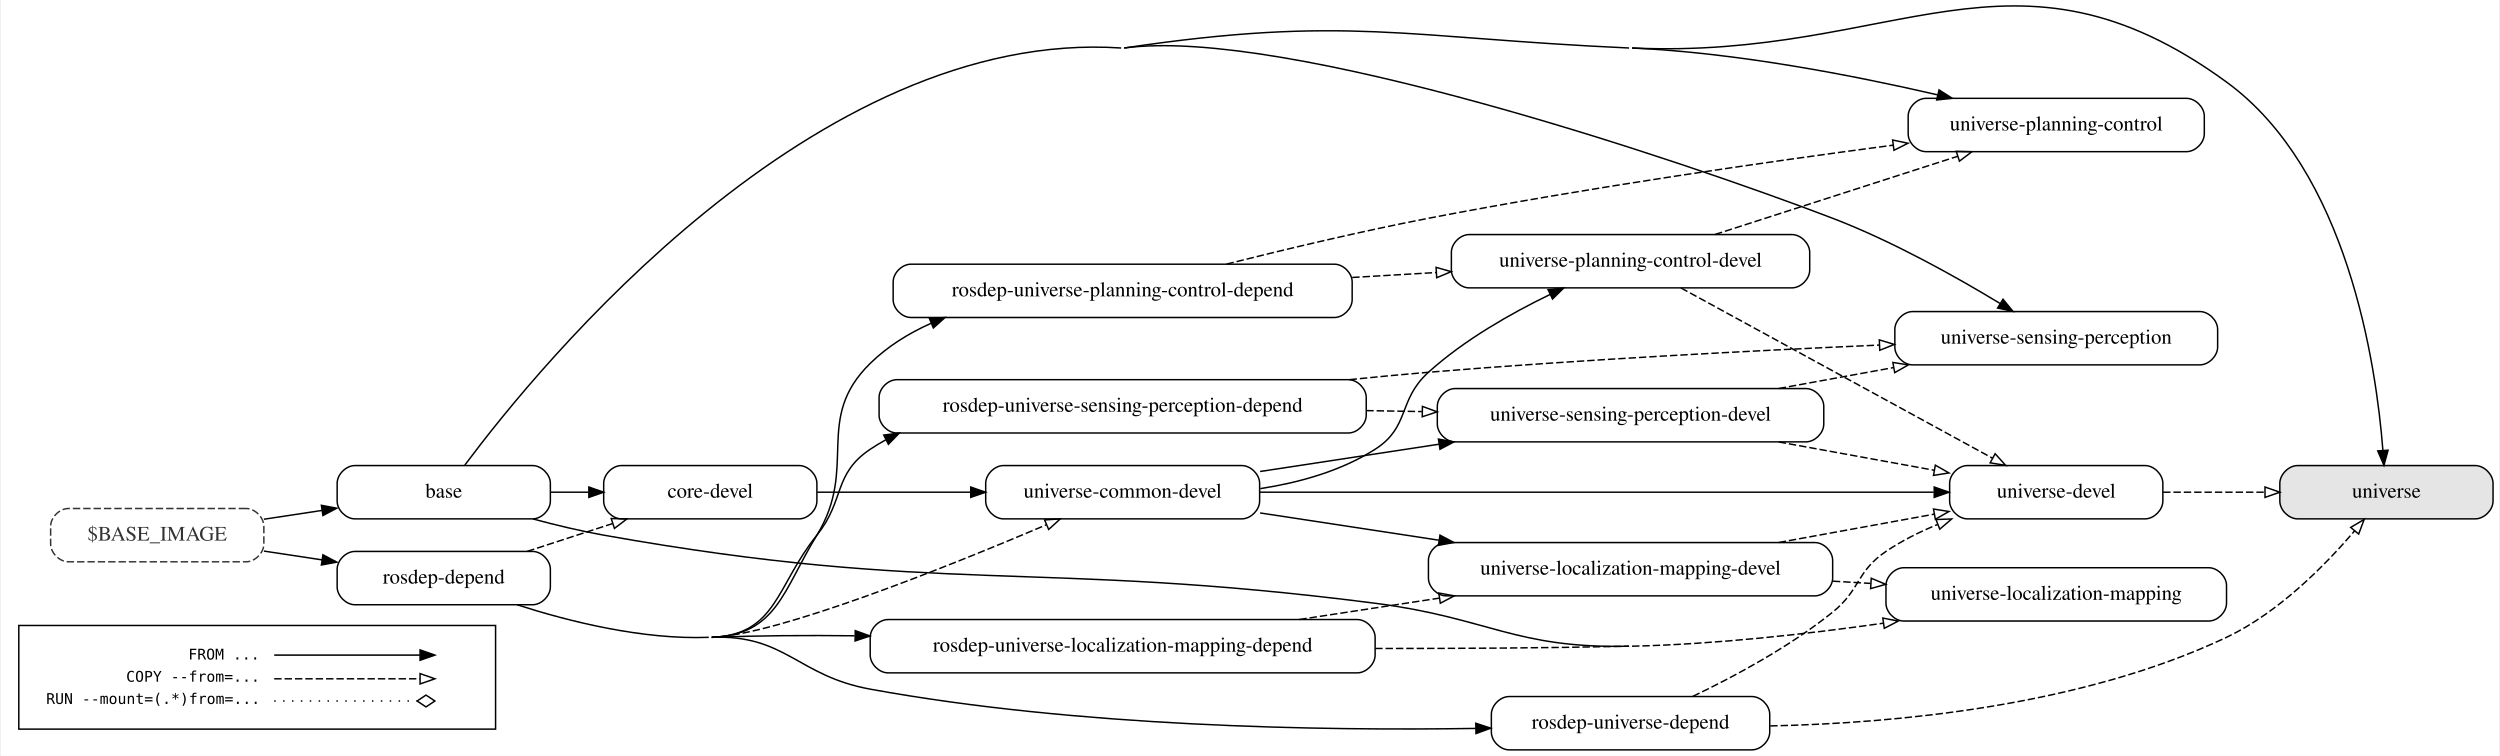
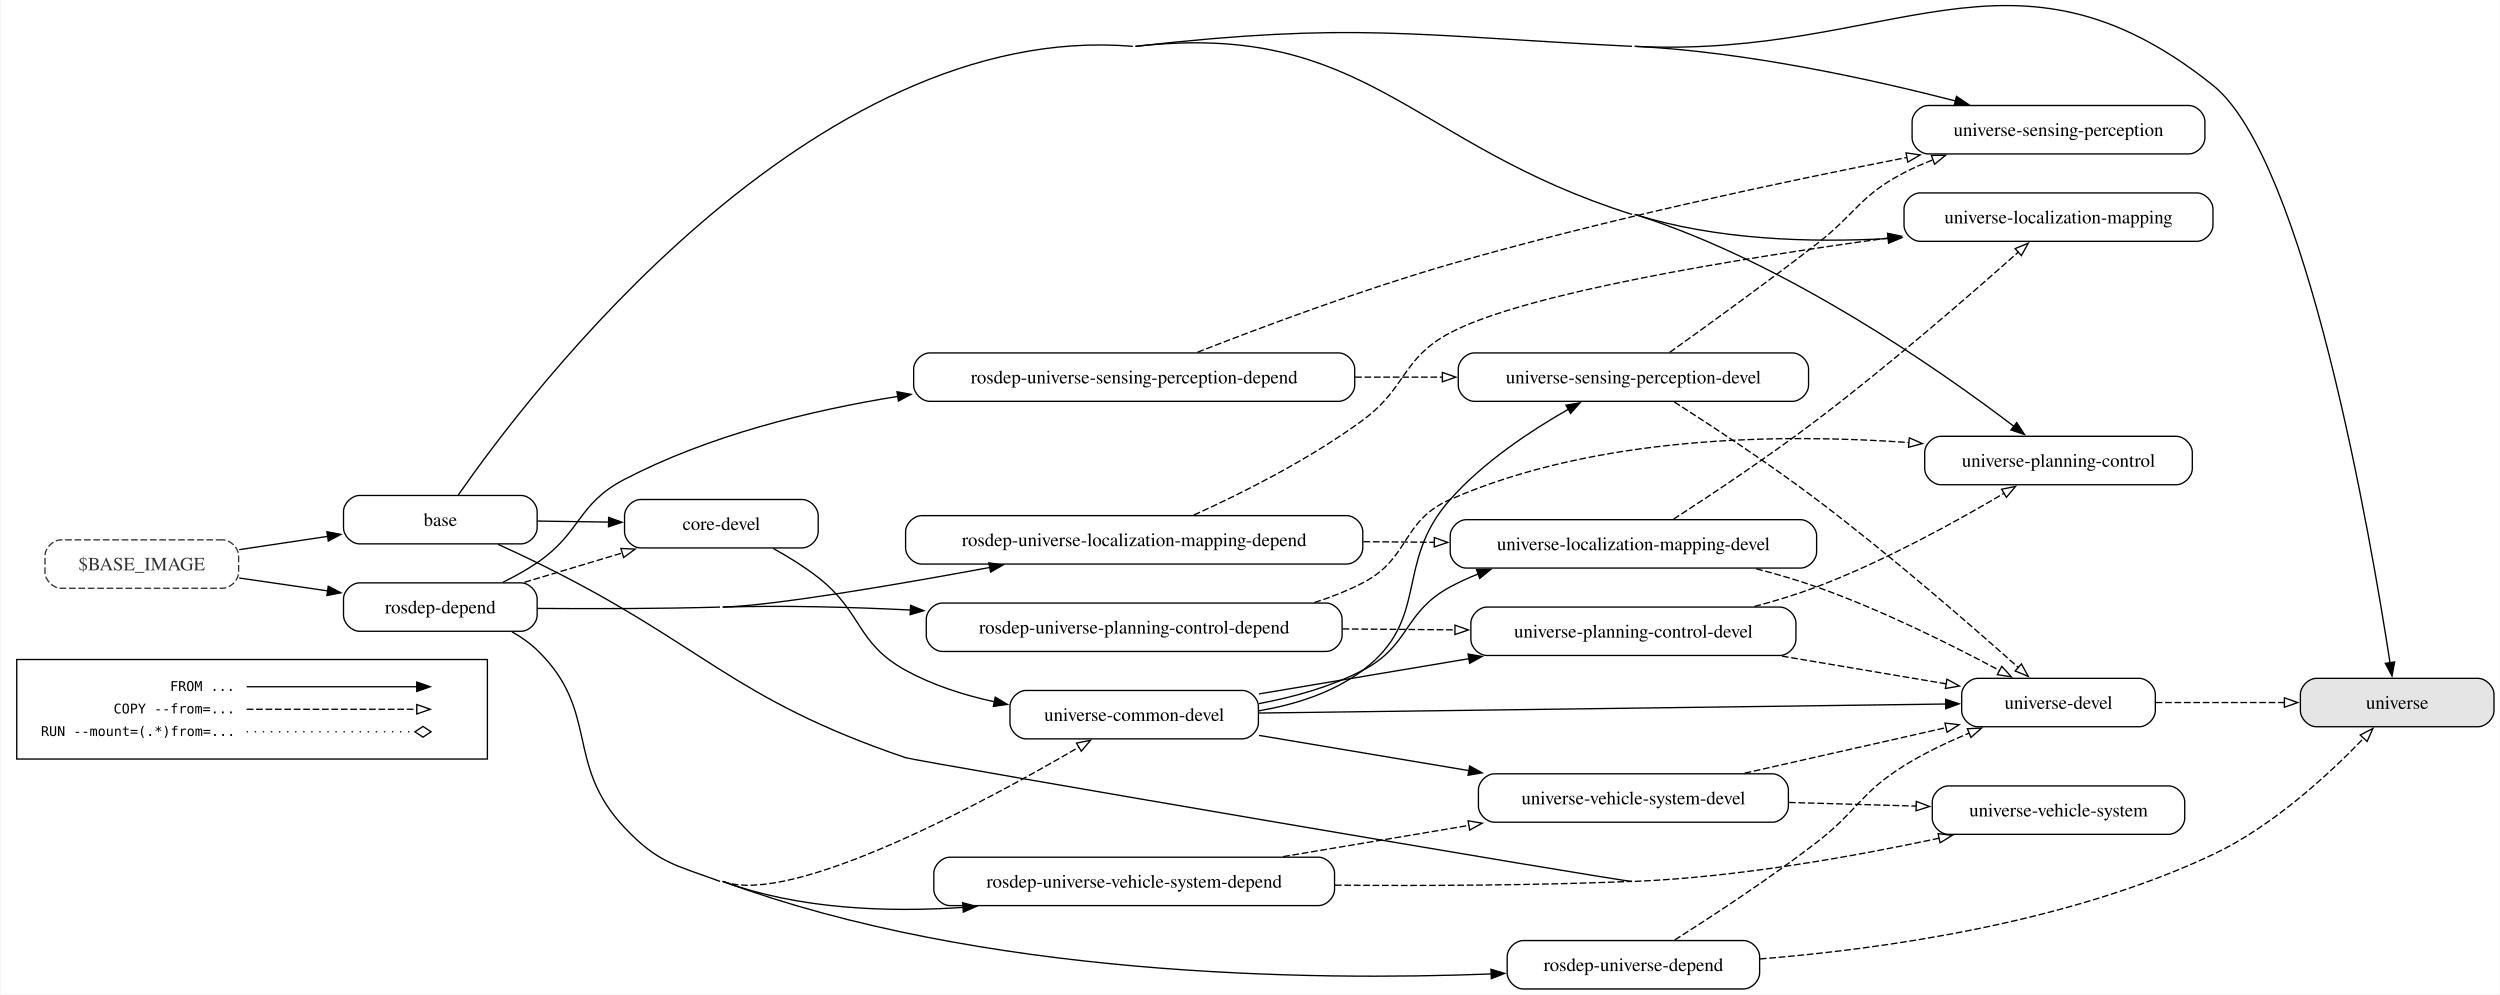
- <svg xmlns="http://www.w3.org/2000/svg" width="1687pt" height="510pt" viewBox="0.00 0.00 1687.00 510.42">
-   <g id="graph0" class="graph" transform="scale(1 1) rotate(0) translate(4 506.42)">
-     <polygon fill="white" stroke="transparent" points="-4,4 -4,-506.42 1683,-506.42 1683,4 -4,4" />
+ <svg xmlns="http://www.w3.org/2000/svg" width="1858pt" height="739pt" viewBox="0.00 0.00 1858.25 739.46">
+   <g id="graph0" class="graph" transform="scale(1 1) rotate(0) translate(4 735.46)">
+     <polygon fill="white" stroke="none" points="-4,4 -4,-735.46 1854.25,-735.46 1854.25,4 -4,4" />
    <g id="clust1" class="cluster">
-       <polygon fill="none" stroke="black" points="8,-14 8,-84 330,-84 330,-14 8,-14" />
+       <polygon fill="none" stroke="black" points="8,-171 8,-245 358,-245 358,-171 8,-171" />
    </g>
    <g id="node1" class="node">
-       <text text-anchor="start" x="122.5" y="-61" font-family="monospace" font-size="10.00">FROM ... </text>
-       <text text-anchor="start" x="80.5" y="-46" font-family="monospace" font-size="10.00">COPY --from=... </text>
-       <text text-anchor="start" x="26.5" y="-31" font-family="monospace" font-size="10.00">RUN --mount=(.*)from=... </text>
+       <text text-anchor="start" x="122" y="-221.62" font-family="monospace" font-size="10.00">FROM ... </text>
+       <text text-anchor="start" x="80" y="-204.88" font-family="monospace" font-size="10.00">COPY --from=... </text>
+       <text text-anchor="start" x="26" y="-188.12" font-family="monospace" font-size="10.00">RUN --mount=(.*)from=... </text>
    </g>
    <g id="node2" class="node">
-       <text text-anchor="start" x="292" y="-61" font-family="monospace" font-size="10.00"> </text>
-       <text text-anchor="start" x="292" y="-46" font-family="monospace" font-size="10.00"> </text>
-       <text text-anchor="start" x="292" y="-31" font-family="monospace" font-size="10.00"> </text>
+       <text text-anchor="start" x="320" y="-221.62" font-family="monospace" font-size="10.00"> </text>
+       <text text-anchor="start" x="320" y="-204.88" font-family="monospace" font-size="10.00"> </text>
+       <text text-anchor="start" x="320" y="-188.12" font-family="monospace" font-size="10.00"> </text>
    </g>
    <g id="edge1" class="edge">
-       <path fill="none" stroke="black" d="M180.5,-64C225.14,-64 238.79,-64 278.83,-64" />
-       <polygon fill="black" stroke="black" points="279,-67.5 289,-64 279,-60.5 279,-67.5" />
+       <path fill="none" stroke="black" d="M179,-224.75C236.38,-224.75 253.5,-224.75 305.69,-224.75" />
+       <polygon fill="black" stroke="black" points="305.49,-228.25 315.49,-224.75 305.49,-221.25 305.49,-228.25" />
    </g>
    <g id="edge2" class="edge">
-       <path fill="none" stroke="black" stroke-dasharray="5,2" d="M180.5,-48C225.14,-48 238.79,-48 278.83,-48" />
-       <polygon fill="none" stroke="black" points="279,-51.5 289,-48 279,-44.5 279,-51.5" />
+       <path fill="none" stroke="black" stroke-dasharray="5,2" d="M179,-208C236.38,-208 253.5,-208 305.69,-208" />
+       <polygon fill="none" stroke="black" points="305.49,-211.5 315.49,-208 305.49,-204.5 305.49,-211.5" />
    </g>
    <g id="edge3" class="edge">
-       <path fill="none" stroke="black" stroke-dasharray="1,5" d="M180.5,-33C224.39,-33 238.32,-33 276.83,-33" />
-       <polygon fill="none" stroke="black" points="277,-33 283,-29 289,-33 283,-37 277,-33" />
+       <path fill="none" stroke="black" stroke-dasharray="1,5" d="M179,-191.25C235.78,-191.25 253.14,-191.25 304.07,-191.25" />
+       <polygon fill="none" stroke="black" points="304.1,-191.25 310.1,-187.25 316.1,-191.25 310.1,-195.25 304.1,-191.25" />
    </g>
    <g id="node3" class="node">
-       <path fill="none" stroke="#333333" stroke-dasharray="5,2" d="M161.5,-163C161.5,-163 41.5,-163 41.5,-163 35.5,-163 29.5,-157 29.5,-151 29.5,-151 29.5,-139 29.5,-139 29.5,-133 35.5,-127 41.5,-127 41.5,-127 161.5,-127 161.5,-127 167.5,-127 173.5,-133 173.5,-139 173.5,-139 173.5,-151 173.5,-151 173.5,-157 167.5,-163 161.5,-163" />
-       <text text-anchor="middle" x="101.5" y="-141.3" font-family="Times,serif" font-size="14.00" fill="#333333">$BASE_IMAGE</text>
+       <path fill="none" stroke="#333333" stroke-dasharray="5,2" d="M161,-334C161,-334 41,-334 41,-334 35,-334 29,-328 29,-322 29,-322 29,-310 29,-310 29,-304 35,-298 41,-298 41,-298 161,-298 161,-298 167,-298 173,-304 173,-310 173,-310 173,-322 173,-322 173,-328 167,-334 161,-334" />
+       <text text-anchor="middle" x="101" y="-311.32" font-family="Times,serif" font-size="14.00" fill="#333333">$BASE_IMAGE</text>
    </g>
    <g id="node4" class="node">
-       <path fill="none" stroke="black" d="M355,-192C355,-192 235,-192 235,-192 229,-192 223,-186 223,-180 223,-180 223,-168 223,-168 223,-162 229,-156 235,-156 235,-156 355,-156 355,-156 361,-156 367,-162 367,-168 367,-168 367,-180 367,-180 367,-186 361,-192 355,-192" />
-       <text text-anchor="middle" x="295" y="-170.3" font-family="Times,serif" font-size="14.00">base</text>
+       <path fill="none" stroke="black" d="M383,-367C383,-367 263,-367 263,-367 257,-367 251,-361 251,-355 251,-355 251,-343 251,-343 251,-337 257,-331 263,-331 263,-331 383,-331 383,-331 389,-331 395,-337 395,-343 395,-343 395,-355 395,-355 395,-361 389,-367 383,-367" />
+       <text text-anchor="middle" x="323" y="-344.32" font-family="Times,serif" font-size="14.00">base</text>
    </g>
    <g id="edge4" class="edge">
-       <path fill="none" stroke="black" d="M173.54,-155.76C186.34,-157.7 199.78,-159.73 212.85,-161.71" />
-       <polygon fill="black" stroke="black" points="212.35,-165.17 222.76,-163.21 213.4,-158.25 212.35,-165.17" />
+       <path fill="none" stroke="black" d="M173.43,-326.71C194.48,-329.87 217.68,-333.35 239.37,-336.61" />
+       <polygon fill="black" stroke="black" points="238.65,-340.04 249.06,-338.06 239.69,-333.11 238.65,-340.04" />
    </g>
    <g id="node5" class="node">
-       <path fill="none" stroke="black" d="M355,-134C355,-134 235,-134 235,-134 229,-134 223,-128 223,-122 223,-122 223,-110 223,-110 223,-104 229,-98 235,-98 235,-98 355,-98 355,-98 361,-98 367,-104 367,-110 367,-110 367,-122 367,-122 367,-128 361,-134 355,-134" />
-       <text text-anchor="middle" x="295" y="-112.3" font-family="Times,serif" font-size="14.00">rosdep-depend</text>
+       <path fill="none" stroke="black" d="M383,-302C383,-302 263,-302 263,-302 257,-302 251,-296 251,-290 251,-290 251,-278 251,-278 251,-272 257,-266 263,-266 263,-266 383,-266 383,-266 389,-266 395,-272 395,-278 395,-278 395,-290 395,-290 395,-296 389,-302 383,-302" />
+       <text text-anchor="middle" x="323" y="-279.32" font-family="Times,serif" font-size="14.00">rosdep-depend</text>
    </g>
    <g id="edge5" class="edge">
-       <path fill="none" stroke="black" d="M173.54,-134.24C186.34,-132.3 199.78,-130.27 212.85,-128.29" />
-       <polygon fill="black" stroke="black" points="213.4,-131.75 222.76,-126.79 212.35,-124.83 213.4,-131.75" />
+       <path fill="none" stroke="black" d="M173.43,-305.61C194.48,-302.55 217.68,-299.17 239.37,-296.02" />
+       <polygon fill="black" stroke="black" points="239.66,-299.51 249.06,-294.61 238.66,-292.59 239.66,-299.51" />
    </g>
    <g id="node6" class="node">
-       <path fill="none" stroke="black" d="M535,-192C535,-192 415,-192 415,-192 409,-192 403,-186 403,-180 403,-180 403,-168 403,-168 403,-162 409,-156 415,-156 415,-156 535,-156 535,-156 541,-156 547,-162 547,-168 547,-168 547,-180 547,-180 547,-186 541,-192 535,-192" />
-       <text text-anchor="middle" x="475" y="-170.3" font-family="Times,serif" font-size="14.00">core-devel</text>
+       <path fill="none" stroke="black" d="M592,-364C592,-364 472,-364 472,-364 466,-364 460,-358 460,-352 460,-352 460,-340 460,-340 460,-334 466,-328 472,-328 472,-328 592,-328 592,-328 598,-328 604,-334 604,-340 604,-340 604,-352 604,-352 604,-358 598,-364 592,-364" />
+       <text text-anchor="middle" x="532" y="-341.32" font-family="Times,serif" font-size="14.00">core-devel</text>
    </g>
    <g id="edge6" class="edge">
-       <path fill="none" stroke="black" d="M367.12,-174C375.61,-174 384.33,-174 392.94,-174" />
-       <polygon fill="black" stroke="black" points="393,-177.5 403,-174 393,-170.5 393,-177.5" />
+       <path fill="none" stroke="black" d="M395.24,-347.97C412.31,-347.72 430.69,-347.45 448.24,-347.2" />
+       <polygon fill="black" stroke="black" points="448.17,-350.7 458.12,-347.06 448.07,-343.7 448.17,-350.7" />
    </g>
    <g id="node7" class="node">
-       <path fill="none" stroke="black" d="M1481,-296C1481,-296 1287,-296 1287,-296 1281,-296 1275,-290 1275,-284 1275,-284 1275,-272 1275,-272 1275,-266 1281,-260 1287,-260 1287,-260 1481,-260 1481,-260 1487,-260 1493,-266 1493,-272 1493,-272 1493,-284 1493,-284 1493,-290 1487,-296 1481,-296" />
-       <text text-anchor="middle" x="1384" y="-274.3" font-family="Times,serif" font-size="14.00">universe-sensing-perception</text>
+       <path fill="none" stroke="black" d="M1623.25,-657C1623.25,-657 1429.5,-657 1429.5,-657 1423.5,-657 1417.5,-651 1417.5,-645 1417.5,-645 1417.5,-633 1417.5,-633 1417.5,-627 1423.5,-621 1429.5,-621 1429.5,-621 1623.25,-621 1623.25,-621 1629.25,-621 1635.25,-627 1635.25,-633 1635.25,-633 1635.25,-645 1635.25,-645 1635.25,-651 1629.25,-657 1623.25,-657" />
+       <text text-anchor="middle" x="1526.38" y="-634.33" font-family="Times,serif" font-size="14.00">universe-sensing-perception</text>
    </g>
    <g id="edge7" class="edge">
-       <path fill="none" stroke="black" d="M309.21,-192.31C359.37,-259.5 545.74,-487.8 752.5,-474" />
-       <path fill="none" stroke="black" d="M754.5,-474C862.88,-488.58 1130.86,-398.09 1233,-359 1273.33,-343.57 1316.41,-319.41 1346.01,-301.49" />
-       <polygon fill="black" stroke="black" points="1348.04,-304.35 1354.75,-296.15 1344.39,-298.38 1348.04,-304.35" />
+       <path fill="none" stroke="black" d="M840,-701C1003.08,-719.36 1045.33,-709.02 1209.25,-701" />
+       <path fill="none" stroke="black" d="M1211.25,-701C1293.87,-696.96 1386.59,-676.66 1449.74,-660.38" />
+       <polygon fill="black" stroke="black" points="1450.53,-663.79 1459.32,-657.88 1448.76,-657.02 1450.53,-663.79" />
    </g>
    <g id="node8" class="node">
-       <path fill="none" stroke="black" d="M1487,-123C1487,-123 1281,-123 1281,-123 1275,-123 1269,-117 1269,-111 1269,-111 1269,-99 1269,-99 1269,-93 1275,-87 1281,-87 1281,-87 1487,-87 1487,-87 1493,-87 1499,-93 1499,-99 1499,-99 1499,-111 1499,-111 1499,-117 1493,-123 1487,-123" />
-       <text text-anchor="middle" x="1384" y="-101.3" font-family="Times,serif" font-size="14.00">universe-localization-mapping</text>
+       <path fill="none" stroke="black" d="M1629.25,-592C1629.25,-592 1423.5,-592 1423.5,-592 1417.5,-592 1411.5,-586 1411.5,-580 1411.5,-580 1411.5,-568 1411.5,-568 1411.5,-562 1417.5,-556 1423.5,-556 1423.5,-556 1629.25,-556 1629.25,-556 1635.25,-556 1641.25,-562 1641.25,-568 1641.25,-568 1641.25,-580 1641.25,-580 1641.25,-586 1635.25,-592 1629.25,-592" />
+       <text text-anchor="middle" x="1526.38" y="-569.33" font-family="Times,serif" font-size="14.00">universe-localization-mapping</text>
    </g>
    <g id="edge8" class="edge">
-       <path fill="none" stroke="black" d="M355.28,-155.93C370.7,-151.79 387.37,-147.79 403,-145 631.85,-104.21 693.44,-128.62 924,-99 1000.67,-89.15 1018.22,-68.24 1095.5,-70" />
+       <path fill="none" stroke="black" d="M1211.25,-576C1271.49,-557.05 1341.5,-554.84 1400.11,-558.09" />
+       <polygon fill="black" stroke="black" points="1399.59,-561.57 1409.79,-558.69 1400.02,-554.58 1399.59,-561.57" />
    </g>
    <g id="node9" class="node">
-       <path fill="none" stroke="black" d="M1472,-440C1472,-440 1296,-440 1296,-440 1290,-440 1284,-434 1284,-428 1284,-428 1284,-416 1284,-416 1284,-410 1290,-404 1296,-404 1296,-404 1472,-404 1472,-404 1478,-404 1484,-410 1484,-416 1484,-416 1484,-428 1484,-428 1484,-434 1478,-440 1472,-440" />
-       <text text-anchor="middle" x="1384" y="-418.3" font-family="Times,serif" font-size="14.00">universe-planning-control</text>
+       <path fill="none" stroke="black" d="M1613.88,-411C1613.88,-411 1438.88,-411 1438.88,-411 1432.88,-411 1426.88,-405 1426.88,-399 1426.88,-399 1426.88,-387 1426.88,-387 1426.88,-381 1432.88,-375 1438.88,-375 1438.88,-375 1613.88,-375 1613.88,-375 1619.88,-375 1625.88,-381 1625.88,-387 1625.88,-387 1625.88,-399 1625.88,-399 1625.88,-405 1619.88,-411 1613.88,-411" />
+       <text text-anchor="middle" x="1526.38" y="-388.32" font-family="Times,serif" font-size="14.00">universe-planning-control</text>
    </g>
    <g id="edge9" class="edge">
-       <path fill="none" stroke="black" d="M754.5,-474C904.4,-496.36 944.1,-480.83 1095.5,-474" />
-       <path fill="none" stroke="black" d="M1097.5,-474C1168.01,-470.82 1246.84,-455.55 1303.78,-442.37" />
-       <polygon fill="black" stroke="black" points="1304.85,-445.71 1313.79,-440.02 1303.25,-438.9 1304.85,-445.71" />
+       <path fill="none" stroke="black" d="M336.31,-367.29C388.38,-442.23 599,-720.98 838,-701" />
+       <path fill="none" stroke="black" d="M840,-701C1012.17,-720.38 1043.97,-627.98 1209.25,-576" />
+       <path fill="none" stroke="black" d="M1211.25,-576C1323.66,-540.65 1439.18,-459.53 1493.49,-418.2" />
+       <polygon fill="black" stroke="black" points="1495.29,-421.23 1501.09,-412.36 1491.03,-415.68 1495.29,-421.23" />
    </g>
    <g id="node10" class="node">
-       <path fill="#e5e5e5" stroke="black" d="M1667,-192C1667,-192 1547,-192 1547,-192 1541,-192 1535,-186 1535,-180 1535,-180 1535,-168 1535,-168 1535,-162 1541,-156 1547,-156 1547,-156 1667,-156 1667,-156 1673,-156 1679,-162 1679,-168 1679,-168 1679,-180 1679,-180 1679,-186 1673,-192 1667,-192" />
-       <text text-anchor="middle" x="1607" y="-170.3" font-family="Times,serif" font-size="14.00">universe</text>
+       <path fill="none" stroke="black" d="M1608.25,-151C1608.25,-151 1444.5,-151 1444.5,-151 1438.5,-151 1432.5,-145 1432.5,-139 1432.5,-139 1432.5,-127 1432.5,-127 1432.5,-121 1438.5,-115 1444.5,-115 1444.5,-115 1608.25,-115 1608.25,-115 1614.25,-115 1620.25,-121 1620.25,-127 1620.25,-127 1620.25,-139 1620.25,-139 1620.25,-145 1614.25,-151 1608.25,-151" />
+       <text text-anchor="middle" x="1526.38" y="-128.32" font-family="Times,serif" font-size="14.00">universe-vehicle-system</text>
    </g>
    <g id="edge10" class="edge">
-       <path fill="none" stroke="black" d="M1097.5,-474C1276.06,-465.94 1354.54,-556.26 1499,-451 1580.81,-391.39 1600.07,-260.27 1604.6,-202.4" />
-       <polygon fill="black" stroke="black" points="1608.11,-202.38 1605.31,-192.17 1601.13,-201.9 1608.11,-202.38" />
+       <path fill="none" stroke="black" d="M365.88,-330.66C375.5,-326.29 385.65,-321.58 395,-317 518.76,-256.44 538.55,-216.35 669,-172 676.21,-169.55 1201.65,-79.68 1209.25,-80" />
+     </g>
+     <g id="node11" class="node">
+       <path fill="#e5e5e5" stroke="black" d="M1838.25,-231C1838.25,-231 1718.25,-231 1718.25,-231 1712.25,-231 1706.25,-225 1706.25,-219 1706.25,-219 1706.25,-207 1706.25,-207 1706.25,-201 1712.25,-195 1718.25,-195 1718.25,-195 1838.25,-195 1838.25,-195 1844.25,-195 1850.25,-201 1850.25,-207 1850.25,-207 1850.25,-219 1850.25,-219 1850.25,-225 1844.25,-231 1838.25,-231" />
+       <text text-anchor="middle" x="1778.25" y="-208.32" font-family="Times,serif" font-size="14.00">universe</text>
+     </g>
+     <g id="edge11" class="edge">
+       <path fill="none" stroke="black" d="M1211.25,-701C1402.57,-691.64 1491.71,-791.7 1641.25,-672 1710.41,-616.64 1758.69,-335.19 1772.91,-242.58" />
+       <polygon fill="black" stroke="black" points="1776.36,-243.2 1774.39,-232.79 1769.44,-242.15 1776.36,-243.2" />
+     </g>
+     <g id="edge17" class="edge">
+       <path fill="none" stroke="black" stroke-dasharray="5,2" d="M385.55,-302.43C408.49,-309.31 434.74,-317.17 458.57,-324.31" />
+       <polygon fill="none" stroke="black" points="457.3,-327.58 467.88,-327.1 459.31,-320.87 457.3,-327.58" />
+     </g>
+     <g id="node12" class="node">
+       <path fill="none" stroke="black" d="M991,-473C991,-473 687,-473 687,-473 681,-473 675,-467 675,-461 675,-461 675,-449 675,-449 675,-443 681,-437 687,-437 687,-437 991,-437 991,-437 997,-437 1003,-443 1003,-449 1003,-449 1003,-461 1003,-461 1003,-467 997,-473 991,-473" />
+       <text text-anchor="middle" x="839" y="-450.32" font-family="Times,serif" font-size="14.00">rosdep-universe-sensing-perception-depend</text>
+     </g>
+     <g id="edge12" class="edge">
+       <path fill="none" stroke="black" d="M369.53,-302.46C378.27,-306.74 387.14,-311.64 395,-317 427.99,-339.49 424.59,-360.56 460,-379 522.29,-411.43 597,-430.05 663.5,-440.72" />
+       <polygon fill="black" stroke="black" points="662.61,-444.13 673.03,-442.2 663.69,-437.21 662.61,-444.13" />
+     </g>
+     <g id="node13" class="node">
+       <path fill="none" stroke="black" d="M997,-352C997,-352 681,-352 681,-352 675,-352 669,-346 669,-340 669,-340 669,-328 669,-328 669,-322 675,-316 681,-316 681,-316 997,-316 997,-316 1003,-316 1009,-322 1009,-328 1009,-328 1009,-340 1009,-340 1009,-346 1003,-352 997,-352" />
+       <text text-anchor="middle" x="839" y="-329.32" font-family="Times,serif" font-size="14.00">rosdep-universe-localization-mapping-depend</text>
+     </g>
+     <g id="edge13" class="edge">
+       <path fill="none" stroke="black" d="M533,-284C570.88,-285.08 659.81,-300.19 731.93,-313.52" />
+       <polygon fill="black" stroke="black" points="730.93,-316.89 741.4,-315.28 732.21,-310.01 730.93,-316.89" />
+     </g>
+     <g id="node14" class="node">
+       <path fill="none" stroke="black" d="M981.62,-287C981.62,-287 696.38,-287 696.38,-287 690.38,-287 684.38,-281 684.38,-275 684.38,-275 684.38,-263 684.38,-263 684.38,-257 690.38,-251 696.38,-251 696.38,-251 981.62,-251 981.62,-251 987.62,-251 993.62,-257 993.62,-263 993.62,-263 993.62,-275 993.62,-275 993.62,-281 987.62,-287 981.62,-287" />
+       <text text-anchor="middle" x="839" y="-264.32" font-family="Times,serif" font-size="14.00">rosdep-universe-planning-control-depend</text>
+     </g>
+     <g id="edge14" class="edge">
+       <path fill="none" stroke="black" d="M395.39,-283C435.29,-282.69 485.92,-282.72 531,-284" />
+       <path fill="none" stroke="black" d="M533,-284C578.31,-285.29 627.38,-284.05 672.64,-281.81" />
+       <polygon fill="black" stroke="black" points="672.74,-285.31 682.55,-281.31 672.38,-278.32 672.74,-285.31" />
+     </g>
+     <g id="node15" class="node">
+       <path fill="none" stroke="black" d="M976,-98C976,-98 702,-98 702,-98 696,-98 690,-92 690,-86 690,-86 690,-74 690,-74 690,-68 696,-62 702,-62 702,-62 976,-62 976,-62 982,-62 988,-68 988,-74 988,-74 988,-86 988,-86 988,-92 982,-98 976,-98" />
+       <text text-anchor="middle" x="839" y="-75.33" font-family="Times,serif" font-size="14.00">rosdep-universe-vehicle-system-depend</text>
    </g>
    <g id="edge15" class="edge">
-       <path fill="none" stroke="black" stroke-dasharray="5,2" d="M351.34,-134.03C369.59,-139.98 390.06,-146.65 408.97,-152.81" />
-       <polygon fill="none" stroke="black" points="408.1,-156.21 418.69,-155.98 410.27,-149.55 408.1,-156.21" />
-     </g>
-     <g id="node11" class="node">
-       <path fill="none" stroke="black" d="M906,-250C906,-250 601,-250 601,-250 595,-250 589,-244 589,-238 589,-238 589,-226 589,-226 589,-220 595,-214 601,-214 601,-214 906,-214 906,-214 912,-214 918,-220 918,-226 918,-226 918,-238 918,-238 918,-244 912,-250 906,-250" />
-       <text text-anchor="middle" x="753.5" y="-228.3" font-family="Times,serif" font-size="14.00">rosdep-universe-sensing-perception-depend</text>
-     </g>
-     <g id="edge11" class="edge">
-       <path fill="none" stroke="black" d="M476,-76C519.97,-77.69 519.41,-110.72 547,-145 566.02,-168.64 557.83,-186.06 583,-203 586.39,-205.28 589.89,-207.4 593.5,-209.37" />
-       <polygon fill="black" stroke="black" points="592.15,-212.6 602.66,-213.95 595.29,-206.35 592.15,-212.6" />
-     </g>
-     <g id="node12" class="node">
-       <path fill="none" stroke="black" d="M912,-88C912,-88 595,-88 595,-88 589,-88 583,-82 583,-76 583,-76 583,-64 583,-64 583,-58 589,-52 595,-52 595,-52 912,-52 912,-52 918,-52 924,-58 924,-64 924,-64 924,-76 924,-76 924,-82 918,-88 912,-88" />
-       <text text-anchor="middle" x="753.5" y="-66.3" font-family="Times,serif" font-size="14.00">rosdep-universe-localization-mapping-depend</text>
-     </g>
-     <g id="edge12" class="edge">
-       <path fill="none" stroke="black" d="M476,-76C507.17,-77.2 540.33,-77.4 572.46,-77.04" />
-       <polygon fill="black" stroke="black" points="572.9,-80.53 582.85,-76.9 572.8,-73.54 572.9,-80.53" />
-     </g>
-     <g id="node13" class="node">
-       <path fill="none" stroke="black" d="M896.5,-328C896.5,-328 610.5,-328 610.5,-328 604.5,-328 598.5,-322 598.5,-316 598.5,-316 598.5,-304 598.5,-304 598.5,-298 604.5,-292 610.5,-292 610.5,-292 896.5,-292 896.5,-292 902.5,-292 908.5,-298 908.5,-304 908.5,-304 908.5,-316 908.5,-316 908.5,-322 902.5,-328 896.5,-328" />
-       <text text-anchor="middle" x="753.5" y="-306.3" font-family="Times,serif" font-size="14.00">rosdep-universe-planning-control-depend</text>
-     </g>
-     <g id="edge13" class="edge">
-       <path fill="none" stroke="black" d="M476,-76C519.97,-77.69 523.99,-107.49 547,-145 575.23,-191.01 544.46,-223.2 583,-261 594.68,-272.46 608.87,-281.26 624,-288.03" />
-       <polygon fill="black" stroke="black" points="622.96,-291.39 633.54,-291.99 625.64,-284.92 622.96,-291.39" />
-     </g>
-     <g id="node14" class="node">
-       <path fill="none" stroke="black" d="M1178.5,-36C1178.5,-36 1014.5,-36 1014.5,-36 1008.5,-36 1002.5,-30 1002.5,-24 1002.5,-24 1002.5,-12 1002.5,-12 1002.5,-6 1008.5,0 1014.5,0 1014.5,0 1178.5,0 1178.5,0 1184.5,0 1190.5,-6 1190.5,-12 1190.5,-12 1190.5,-24 1190.5,-24 1190.5,-30 1184.5,-36 1178.5,-36" />
-       <text text-anchor="middle" x="1096.5" y="-14.3" font-family="Times,serif" font-size="14.00">rosdep-universe-depend</text>
-     </g>
-     <g id="edge14" class="edge">
-       <path fill="none" stroke="black" d="M344.47,-98C379.91,-86.59 429.37,-74.28 474,-76" />
-       <path fill="none" stroke="black" d="M476,-76C526,-77.92 533.78,-49.98 583,-41 722.91,-15.47 887.68,-12.84 991.86,-14.48" />
-       <polygon fill="black" stroke="black" points="992.01,-17.98 1002.07,-14.65 992.13,-10.98 992.01,-17.98" />
-     </g>
-     <g id="node15" class="node">
-       <path fill="none" stroke="black" d="M834,-192C834,-192 673,-192 673,-192 667,-192 661,-186 661,-180 661,-180 661,-168 661,-168 661,-162 667,-156 673,-156 673,-156 834,-156 834,-156 840,-156 846,-162 846,-168 846,-168 846,-180 846,-180 846,-186 840,-192 834,-192" />
-       <text text-anchor="middle" x="753.5" y="-170.3" font-family="Times,serif" font-size="14.00">universe-common-devel</text>
-     </g>
-     <g id="edge17" class="edge">
-       <path fill="none" stroke="black" stroke-dasharray="5,2" d="M476,-76C520.87,-77.73 635.1,-123.57 701.86,-151.93" />
-       <polygon fill="none" stroke="black" points="700.78,-155.28 711.36,-155.98 703.53,-148.84 700.78,-155.28" />
-     </g>
-     <g id="edge51" class="edge">
-       <path fill="none" stroke="black" d="M547.21,-174C578.74,-174 616.4,-174 650.82,-174" />
-       <polygon fill="black" stroke="black" points="650.9,-177.5 660.9,-174 650.9,-170.5 650.9,-177.5" />
+       <path fill="none" stroke="black" d="M533,-80C589.36,-59.23 655.66,-56.87 712.02,-60.68" />
+       <polygon fill="black" stroke="black" points="711.41,-64.14 721.65,-61.4 711.94,-57.16 711.41,-64.14" />
+     </g>
+     <g id="node16" class="node">
+       <path fill="none" stroke="black" d="M1292.12,-36C1292.12,-36 1128.38,-36 1128.38,-36 1122.38,-36 1116.38,-30 1116.38,-24 1116.38,-24 1116.38,-12 1116.38,-12 1116.38,-6 1122.38,0 1128.38,0 1128.38,0 1292.12,0 1292.12,0 1298.12,0 1304.12,-6 1304.12,-12 1304.12,-12 1304.12,-24 1304.12,-24 1304.12,-30 1298.12,-36 1292.12,-36" />
+       <text text-anchor="middle" x="1210.25" y="-13.32" font-family="Times,serif" font-size="14.00">rosdep-universe-depend</text>
+     </g>
+     <g id="edge16" class="edge">
+       <path fill="none" stroke="black" d="M376.32,-265.56C383.1,-261.75 389.56,-257.26 395,-252 442.02,-206.56 415.06,-167.51 460,-120 484.89,-93.69 497.01,-92.52 531,-80" />
+       <path fill="none" stroke="black" d="M533,-80C725.47,-9.08 968.68,-5.92 1104.76,-11.18" />
+       <polygon fill="black" stroke="black" points="1104.33,-14.66 1114.47,-11.58 1104.62,-7.67 1104.33,-14.66" />
+     </g>
+     <g id="node17" class="node">
+       <path fill="none" stroke="black" d="M919.38,-222C919.38,-222 758.62,-222 758.62,-222 752.62,-222 746.62,-216 746.62,-210 746.62,-210 746.62,-198 746.62,-198 746.62,-192 752.62,-186 758.62,-186 758.62,-186 919.38,-186 919.38,-186 925.38,-186 931.38,-192 931.38,-198 931.38,-198 931.38,-210 931.38,-210 931.38,-216 925.38,-222 919.38,-222" />
+       <text text-anchor="middle" x="839" y="-199.32" font-family="Times,serif" font-size="14.00">universe-common-devel</text>
+     </g>
+     <g id="edge19" class="edge">
+       <path fill="none" stroke="black" stroke-dasharray="5,2" d="M533,-80C583.99,-61.21 727.5,-138.74 797.96,-179.88" />
+       <polygon fill="none" stroke="black" points="796.11,-182.85 806.5,-184.9 799.66,-176.81 796.11,-182.85" />
+     </g>
+     <g id="edge55" class="edge">
+       <path fill="none" stroke="black" d="M570.46,-327.66C581.7,-321.45 593.75,-314.02 604,-306 637.18,-280.03 632.11,-257.35 669,-237 689.13,-225.9 712.42,-218.48 735.16,-213.55" />
+       <polygon fill="black" stroke="black" points="735.66,-217.02 744.77,-211.62 734.28,-210.16 735.66,-217.02" />
    </g>
    <g id="edge25" class="edge">
-       <path fill="none" stroke="black" stroke-dasharray="5,2" d="M906.75,-250.02C924.68,-251.86 942.74,-253.57 960,-255 1062.65,-263.53 1179.59,-269.61 1264.46,-273.37" />
-       <polygon fill="none" stroke="black" points="1264.51,-276.87 1274.65,-273.81 1264.81,-269.88 1264.51,-276.87" />
-     </g>
-     <g id="node16" class="node">
-       <path fill="none" stroke="black" d="M1215,-244C1215,-244 978,-244 978,-244 972,-244 966,-238 966,-232 966,-232 966,-220 966,-220 966,-214 972,-208 978,-208 978,-208 1215,-208 1215,-208 1221,-208 1227,-214 1227,-220 1227,-220 1227,-232 1227,-232 1227,-238 1221,-244 1215,-244" />
-       <text text-anchor="middle" x="1096.5" y="-222.3" font-family="Times,serif" font-size="14.00">universe-sensing-perception-devel</text>
+       <path fill="none" stroke="black" stroke-dasharray="5,2" d="M886.05,-473.49C932.83,-491.81 1007.65,-519.83 1074,-539 1188.36,-572.05 1321.72,-600.37 1413.67,-618.35" />
+       <polygon fill="none" stroke="black" points="1412.99,-621.78 1423.47,-620.25 1414.32,-614.91 1412.99,-621.78" />
+     </g>
+     <g id="node18" class="node">
+       <path fill="none" stroke="black" d="M1328.5,-473C1328.5,-473 1092,-473 1092,-473 1086,-473 1080,-467 1080,-461 1080,-461 1080,-449 1080,-449 1080,-443 1086,-437 1092,-437 1092,-437 1328.5,-437 1328.5,-437 1334.5,-437 1340.5,-443 1340.5,-449 1340.5,-449 1340.5,-461 1340.5,-461 1340.5,-467 1334.5,-473 1328.5,-473" />
+       <text text-anchor="middle" x="1210.25" y="-450.32" font-family="Times,serif" font-size="14.00">universe-sensing-perception-devel</text>
    </g>
    <g id="edge22" class="edge">
-       <path fill="none" stroke="black" stroke-dasharray="5,2" d="M918.01,-229.12C930.56,-228.9 943.16,-228.68 955.55,-228.46" />
-       <polygon fill="none" stroke="black" points="955.95,-231.96 965.89,-228.28 955.83,-224.96 955.95,-231.96" />
+       <path fill="none" stroke="black" stroke-dasharray="5,2" d="M1003.3,-455C1024.98,-455 1047.06,-455 1068.32,-455" />
+       <polygon fill="none" stroke="black" points="1068.19,-458.5 1078.19,-455 1068.19,-451.5 1068.19,-458.5" />
    </g>
    <g id="edge29" class="edge">
-       <path fill="none" stroke="black" stroke-dasharray="5,2" d="M924.06,-68.48C978.79,-68.4 1039.72,-68.73 1095.5,-70" />
-       <path fill="none" stroke="black" stroke-dasharray="5,2" d="M1097.5,-70C1153.55,-71.27 1215.34,-78.16 1267.07,-85.5" />
-       <polygon fill="none" stroke="black" points="1266.88,-89 1277.27,-86.97 1267.87,-82.08 1266.88,-89" />
-     </g>
-     <g id="node17" class="node">
-       <path fill="none" stroke="black" d="M1221,-140C1221,-140 972,-140 972,-140 966,-140 960,-134 960,-128 960,-128 960,-116 960,-116 960,-110 966,-104 972,-104 972,-104 1221,-104 1221,-104 1227,-104 1233,-110 1233,-116 1233,-116 1233,-128 1233,-128 1233,-134 1227,-140 1221,-140" />
-       <text text-anchor="middle" x="1096.5" y="-118.3" font-family="Times,serif" font-size="14.00">universe-localization-mapping-devel</text>
+       <path fill="none" stroke="black" stroke-dasharray="5,2" d="M883.4,-352.45C918.84,-368.52 969.36,-393.79 1009,-423 1041.89,-447.24 1037.89,-468.89 1074,-488 1129.35,-517.3 1286.62,-543.01 1399.95,-558.51" />
+       <polygon fill="none" stroke="black" points="1399.24,-561.95 1409.62,-559.82 1400.18,-555.01 1399.24,-561.95" />
+     </g>
+     <g id="node19" class="node">
+       <path fill="none" stroke="black" d="M1334.5,-349C1334.5,-349 1086,-349 1086,-349 1080,-349 1074,-343 1074,-337 1074,-337 1074,-325 1074,-325 1074,-319 1080,-313 1086,-313 1086,-313 1334.5,-313 1334.5,-313 1340.5,-313 1346.5,-319 1346.5,-325 1346.5,-325 1346.5,-337 1346.5,-337 1346.5,-343 1340.5,-349 1334.5,-349" />
+       <text text-anchor="middle" x="1210.25" y="-326.32" font-family="Times,serif" font-size="14.00">universe-localization-mapping-devel</text>
    </g>
    <g id="edge26" class="edge">
-       <path fill="none" stroke="black" stroke-dasharray="5,2" d="M872.81,-88.04C903.36,-92.7 936.38,-97.74 967.4,-102.47" />
-       <polygon fill="none" stroke="black" points="966.99,-105.94 977.4,-103.99 968.04,-99.02 966.99,-105.94" />
+       <path fill="none" stroke="black" stroke-dasharray="5,2" d="M1009.5,-332.62C1027.15,-332.48 1044.98,-332.33 1062.36,-332.19" />
+       <polygon fill="none" stroke="black" points="1062.21,-335.69 1072.18,-332.11 1062.16,-328.7 1062.21,-335.69" />
    </g>
    <g id="edge37" class="edge">
-       <path fill="none" stroke="black" stroke-dasharray="5,2" d="M823.62,-328.05C863.33,-338.03 914.27,-350.16 960,-359 1066.06,-379.5 1188.19,-397.05 1273.87,-408.38" />
-       <polygon fill="none" stroke="black" points="1273.5,-411.86 1283.87,-409.69 1274.41,-404.92 1273.5,-411.86" />
-     </g>
-     <g id="node18" class="node">
-       <path fill="none" stroke="black" d="M1205.5,-348C1205.5,-348 987.5,-348 987.5,-348 981.5,-348 975.5,-342 975.5,-336 975.5,-336 975.5,-324 975.5,-324 975.5,-318 981.5,-312 987.5,-312 987.5,-312 1205.5,-312 1205.5,-312 1211.5,-312 1217.5,-318 1217.5,-324 1217.5,-324 1217.5,-336 1217.5,-336 1217.5,-342 1211.5,-348 1205.5,-348" />
-       <text text-anchor="middle" x="1096.5" y="-326.3" font-family="Times,serif" font-size="14.00">universe-planning-control-devel</text>
+       <path fill="none" stroke="black" stroke-dasharray="5,2" d="M973.03,-287.39C985.52,-291.36 997.71,-296.16 1009,-302 1044.46,-320.34 1037.43,-347.98 1074,-364 1182.86,-411.7 1320.76,-413.13 1415.33,-406.34" />
+       <polygon fill="none" stroke="black" points="1415.43,-409.84 1425.13,-405.58 1414.89,-402.86 1415.43,-409.84" />
+     </g>
+     <g id="node20" class="node">
+       <path fill="none" stroke="black" d="M1319.12,-284C1319.12,-284 1101.38,-284 1101.38,-284 1095.38,-284 1089.38,-278 1089.38,-272 1089.38,-272 1089.38,-260 1089.38,-260 1089.38,-254 1095.38,-248 1101.38,-248 1101.38,-248 1319.12,-248 1319.12,-248 1325.12,-248 1331.12,-254 1331.12,-260 1331.12,-260 1331.12,-272 1331.12,-272 1331.12,-278 1325.12,-284 1319.12,-284" />
+       <text text-anchor="middle" x="1210.25" y="-261.32" font-family="Times,serif" font-size="14.00">universe-planning-control-devel</text>
    </g>
    <g id="edge30" class="edge">
-       <path fill="none" stroke="black" stroke-dasharray="5,2" d="M908.54,-319.03C927.45,-320.14 946.64,-321.27 965.15,-322.36" />
-       <polygon fill="none" stroke="black" points="965.18,-325.86 975.37,-322.95 965.59,-318.87 965.18,-325.86" />
-     </g>
-     <g id="edge50" class="edge">
-       <path fill="none" stroke="black" stroke-dasharray="5,2" d="M1190.84,-16.16C1275.19,-17.97 1400.83,-29.48 1499,-76 1534.23,-92.69 1565.97,-125.02 1585.56,-147.97" />
-       <polygon fill="none" stroke="black" points="1582.88,-150.22 1591.97,-155.66 1588.25,-145.74 1582.88,-150.22" />
-     </g>
-     <g id="node19" class="node">
-       <path fill="none" stroke="black" d="M1444,-192C1444,-192 1324,-192 1324,-192 1318,-192 1312,-186 1312,-180 1312,-180 1312,-168 1312,-168 1312,-162 1318,-156 1324,-156 1324,-156 1444,-156 1444,-156 1450,-156 1456,-162 1456,-168 1456,-168 1456,-180 1456,-180 1456,-186 1450,-192 1444,-192" />
-       <text text-anchor="middle" x="1384" y="-170.3" font-family="Times,serif" font-size="14.00">universe-devel</text>
+       <path fill="none" stroke="black" stroke-dasharray="5,2" d="M993.92,-267.75C1021.71,-267.52 1050.46,-267.29 1077.54,-267.07" />
+       <polygon fill="none" stroke="black" points="1077.56,-270.57 1087.53,-266.99 1077.5,-263.57 1077.56,-270.57" />
+     </g>
+     <g id="edge43" class="edge">
+       <path fill="none" stroke="black" stroke-dasharray="5,2" d="M988.29,-77.2C1055.73,-76.65 1136.55,-76.99 1209.25,-80" />
+       <path fill="none" stroke="black" stroke-dasharray="5,2" d="M1211.25,-80C1288.53,-83.2 1375.12,-98.72 1437.79,-112.15" />
+       <polygon fill="none" stroke="black" points="1436.82,-115.52 1447.33,-114.22 1438.3,-108.68 1436.82,-115.52" />
+     </g>
+     <g id="node21" class="node">
+       <path fill="none" stroke="black" d="M1313.5,-160C1313.5,-160 1107,-160 1107,-160 1101,-160 1095,-154 1095,-148 1095,-148 1095,-136 1095,-136 1095,-130 1101,-124 1107,-124 1107,-124 1313.5,-124 1313.5,-124 1319.5,-124 1325.5,-130 1325.5,-136 1325.5,-136 1325.5,-148 1325.5,-148 1325.5,-154 1319.5,-160 1313.5,-160" />
+       <text text-anchor="middle" x="1210.25" y="-137.32" font-family="Times,serif" font-size="14.00">universe-vehicle-system-devel</text>
    </g>
    <g id="edge38" class="edge">
-       <path fill="none" stroke="black" stroke-dasharray="5,2" d="M1138.6,-36.14C1166.71,-49.61 1203.99,-69.65 1233,-93 1251.89,-108.21 1248.9,-120.43 1269,-134 1279.67,-141.2 1291.77,-147.25 1304.01,-152.28" />
-       <polygon fill="none" stroke="black" points="1302.78,-155.56 1313.37,-155.93 1305.33,-149.04 1302.78,-155.56" />
-     </g>
-     <g id="edge52" class="edge">
-       <path fill="none" stroke="black" d="M846.33,-188C883.43,-193.66 926.89,-200.29 967.04,-206.41" />
-       <polygon fill="black" stroke="black" points="966.75,-209.91 977.17,-207.95 967.81,-202.99 966.75,-209.91" />
-     </g>
-     <g id="edge53" class="edge">
-       <path fill="none" stroke="black" d="M846.33,-160C883.43,-154.34 926.89,-147.71 967.04,-141.59" />
-       <polygon fill="black" stroke="black" points="967.81,-145.01 977.17,-140.05 966.75,-138.09 967.81,-145.01" />
+       <path fill="none" stroke="black" stroke-dasharray="5,2" d="M949.79,-98.43C993.29,-105.74 1043.48,-114.17 1088.05,-121.65" />
+       <polygon fill="none" stroke="black" points="1087.31,-125.07 1097.76,-123.28 1088.47,-118.17 1087.31,-125.07" />
    </g>
    <g id="edge54" class="edge">
-       <path fill="none" stroke="black" d="M846.42,-176.42C873.05,-180.52 901.09,-188.4 924,-203 947.71,-218.11 939.16,-236.14 960,-255 984.08,-276.78 1015.59,-294.7 1042.17,-307.56" />
-       <polygon fill="black" stroke="black" points="1040.81,-310.79 1051.34,-311.89 1043.8,-304.46 1040.81,-310.79" />
-     </g>
-     <g id="edge55" class="edge">
-       <path fill="none" stroke="black" d="M846.23,-174C968.76,-174 1184,-174 1301.25,-174" />
-       <polygon fill="black" stroke="black" points="1301.59,-177.5 1311.59,-174 1301.59,-170.5 1301.59,-177.5" />
+       <path fill="none" stroke="black" stroke-dasharray="5,2" d="M1304.31,-22.32C1394.31,-29.53 1532.65,-48.76 1641.25,-100 1685.9,-121.07 1728.12,-160.26 1753.35,-186.49" />
+       <polygon fill="none" stroke="black" points="1750.78,-188.87 1760.19,-193.74 1755.87,-184.07 1750.78,-188.87" />
+     </g>
+     <g id="node22" class="node">
+       <path fill="none" stroke="black" d="M1586.38,-231C1586.38,-231 1466.38,-231 1466.38,-231 1460.38,-231 1454.38,-225 1454.38,-219 1454.38,-219 1454.38,-207 1454.38,-207 1454.38,-201 1460.38,-195 1466.38,-195 1466.38,-195 1586.38,-195 1586.38,-195 1592.38,-195 1598.38,-201 1598.38,-207 1598.38,-207 1598.38,-219 1598.38,-219 1598.38,-225 1592.38,-231 1586.38,-231" />
+       <text text-anchor="middle" x="1526.38" y="-208.32" font-family="Times,serif" font-size="14.00">universe-devel</text>
+     </g>
+     <g id="edge44" class="edge">
+       <path fill="none" stroke="black" stroke-dasharray="5,2" d="M1241.03,-36.48C1268.95,-54.17 1311.52,-82.07 1346.5,-109 1376.95,-132.44 1378.86,-145.73 1411.5,-166 1426.48,-175.3 1443.62,-183.49 1459.98,-190.31" />
+       <polygon fill="none" stroke="black" points="1458.6,-193.53 1469.18,-194.03 1461.22,-187.04 1458.6,-193.53" />
+     </g>
+     <g id="edge56" class="edge">
+       <path fill="none" stroke="black" d="M931.72,-206.84C958.72,-211.45 986.91,-220.37 1009,-237 1059.66,-275.14 1031.91,-316.57 1074,-364 1098.68,-391.81 1133.64,-415.04 1161.84,-431.07" />
+       <polygon fill="black" stroke="black" points="1160.12,-434.12 1170.57,-435.91 1163.52,-428 1160.12,-434.12" />
    </g>
    <g id="edge57" class="edge">
-       <path fill="none" stroke="black" stroke-dasharray="5,2" d="M1196.55,-244.04C1221.58,-248.6 1248.58,-253.52 1274.06,-258.16" />
-       <polygon fill="none" stroke="black" points="1273.66,-261.64 1284.12,-259.99 1274.91,-254.76 1273.66,-261.64" />
-     </g>
-     <g id="edge56" class="edge">
-       <path fill="none" stroke="black" stroke-dasharray="5,2" d="M1196.55,-207.96C1230.85,-201.71 1268.88,-194.79 1301.59,-188.83" />
-       <polygon fill="none" stroke="black" points="1302.35,-192.25 1311.56,-187.01 1301.1,-185.36 1302.35,-192.25" />
+       <path fill="none" stroke="black" d="M931.75,-212.2C957.74,-217.06 985.37,-224.78 1009,-237 1044.46,-255.34 1038.91,-279.96 1074,-299 1080.63,-302.59 1087.65,-305.79 1094.87,-308.63" />
+       <polygon fill="black" stroke="black" points="1093.57,-311.87 1104.16,-312.01 1095.96,-305.3 1093.57,-311.87" />
+     </g>
+     <g id="edge58" class="edge">
+       <path fill="none" stroke="black" d="M931.75,-219.41C979.01,-227.34 1037.25,-237.12 1088.15,-245.67" />
+       <polygon fill="black" stroke="black" points="1087.29,-249.07 1097.74,-247.28 1088.45,-242.17 1087.29,-249.07" />
    </g>
    <g id="edge59" class="edge">
-       <path fill="none" stroke="black" stroke-dasharray="5,2" d="M1233.14,-113.92C1241.63,-113.42 1250.16,-112.91 1258.59,-112.41" />
-       <polygon fill="none" stroke="black" points="1259.06,-115.89 1268.83,-111.8 1258.64,-108.9 1259.06,-115.89" />
-     </g>
-     <g id="edge58" class="edge">
-       <path fill="none" stroke="black" stroke-dasharray="5,2" d="M1196.55,-140.04C1230.85,-146.29 1268.88,-153.21 1301.59,-159.17" />
-       <polygon fill="none" stroke="black" points="1301.1,-162.64 1311.56,-160.99 1302.35,-155.75 1301.1,-162.64" />
+       <path fill="none" stroke="black" d="M931.75,-188.59C979.01,-180.66 1037.25,-170.88 1088.15,-162.33" />
+       <polygon fill="black" stroke="black" points="1088.45,-165.83 1097.74,-160.72 1087.29,-158.93 1088.45,-165.83" />
+     </g>
+     <g id="edge60" class="edge">
+       <path fill="none" stroke="black" d="M931.72,-205.2C1065.92,-206.97 1313.77,-210.22 1442.66,-211.91" />
+       <polygon fill="black" stroke="black" points="1442.44,-215.41 1452.48,-212.04 1442.53,-208.41 1442.44,-215.41" />
+     </g>
+     <g id="edge62" class="edge">
+       <path fill="none" stroke="black" stroke-dasharray="5,2" d="M1237.22,-473.4C1264.67,-492.99 1309.09,-525.08 1346.5,-554 1375.99,-576.79 1378.42,-589.82 1411.5,-607 1418.37,-610.57 1425.7,-613.78 1433.18,-616.67" />
+       <polygon fill="none" stroke="black" points="1431.83,-619.9 1442.43,-620.01 1434.21,-613.32 1431.83,-619.9" />
    </g>
    <g id="edge61" class="edge">
-       <path fill="none" stroke="black" stroke-dasharray="5,2" d="M1153.56,-348.07C1200.61,-363.23 1267.87,-384.9 1317.4,-400.86" />
-       <polygon fill="none" stroke="black" points="1316.47,-404.24 1327.06,-403.97 1318.62,-397.58 1316.47,-404.24" />
-     </g>
-     <g id="edge60" class="edge">
-       <path fill="none" stroke="black" stroke-dasharray="5,2" d="M1130.53,-311.95C1182.64,-283.48 1283.87,-228.17 1341.04,-196.93" />
-       <polygon fill="none" stroke="black" points="1342.73,-199.99 1349.83,-192.13 1339.37,-193.85 1342.73,-199.99" />
-     </g>
-     <g id="edge62" class="edge">
-       <path fill="none" stroke="black" stroke-dasharray="5,2" d="M1456.14,-174C1478.03,-174 1502.28,-174 1524.79,-174" />
-       <polygon fill="none" stroke="black" points="1524.99,-177.5 1534.99,-174 1524.99,-170.5 1524.99,-177.5" />
+       <path fill="none" stroke="black" stroke-dasharray="5,2" d="M1240.64,-436.54C1268.48,-418.75 1311.15,-390.69 1346.5,-364 1401.52,-322.46 1462.16,-269.68 1496.82,-238.78" />
+       <polygon fill="none" stroke="black" points="1498.8,-241.71 1503.92,-232.43 1494.13,-236.49 1498.8,-241.71" />
+     </g>
+     <g id="edge64" class="edge">
+       <path fill="none" stroke="black" stroke-dasharray="5,2" d="M1240.09,-349.37C1267.89,-367.37 1310.87,-395.96 1346.5,-423 1401.41,-464.68 1462.09,-517.42 1496.78,-548.26" />
+       <polygon fill="none" stroke="black" points="1494.1,-550.56 1503.89,-554.61 1498.76,-545.34 1494.1,-550.56" />
+     </g>
+     <g id="edge63" class="edge">
+       <path fill="none" stroke="black" stroke-dasharray="5,2" d="M1301.52,-312.51C1316.7,-308.59 1332.17,-304.07 1346.5,-299 1394.69,-281.94 1447.1,-255.77 1482.65,-236.78" />
+       <polygon fill="none" stroke="black" points="1484.19,-239.93 1491.34,-232.1 1480.87,-233.76 1484.19,-239.93" />
+     </g>
+     <g id="edge66" class="edge">
+       <path fill="none" stroke="black" stroke-dasharray="5,2" d="M1300.23,-284.42C1315.85,-288.58 1331.81,-293.44 1346.5,-299 1396.74,-318 1450.87,-347.9 1486.26,-368.86" />
+       <polygon fill="none" stroke="black" points="1484.05,-371.62 1494.43,-373.74 1487.64,-365.61 1484.05,-371.62" />
+     </g>
+     <g id="edge65" class="edge">
+       <path fill="none" stroke="black" stroke-dasharray="5,2" d="M1320.67,-247.54C1360.79,-240.77 1405.49,-233.23 1442.85,-226.92" />
+       <polygon fill="none" stroke="black" points="1443.43,-230.38 1452.71,-225.26 1442.27,-223.47 1443.43,-230.38" />
+     </g>
+     <g id="edge68" class="edge">
+       <path fill="none" stroke="black" stroke-dasharray="5,2" d="M1325.99,-138.71C1356.92,-137.83 1390.21,-136.87 1420.56,-136" />
+       <polygon fill="none" stroke="black" points="1420.63,-139.5 1430.53,-135.72 1420.43,-132.51 1420.63,-139.5" />
+     </g>
+     <g id="edge67" class="edge">
+       <path fill="none" stroke="black" stroke-dasharray="5,2" d="M1292.96,-160.47C1339.06,-170.89 1396.51,-183.87 1442.76,-194.33" />
+       <polygon fill="none" stroke="black" points="1441.95,-197.73 1452.48,-196.52 1443.5,-190.9 1441.95,-197.73" />
+     </g>
+     <g id="edge69" class="edge">
+       <path fill="none" stroke="black" stroke-dasharray="5,2" d="M1598.64,-213C1628.58,-213 1663.59,-213 1694.64,-213" />
+       <polygon fill="none" stroke="black" points="1694.37,-216.5 1704.37,-213 1694.37,-209.5 1694.37,-216.5" />
    </g>
  </g>
</svg>
